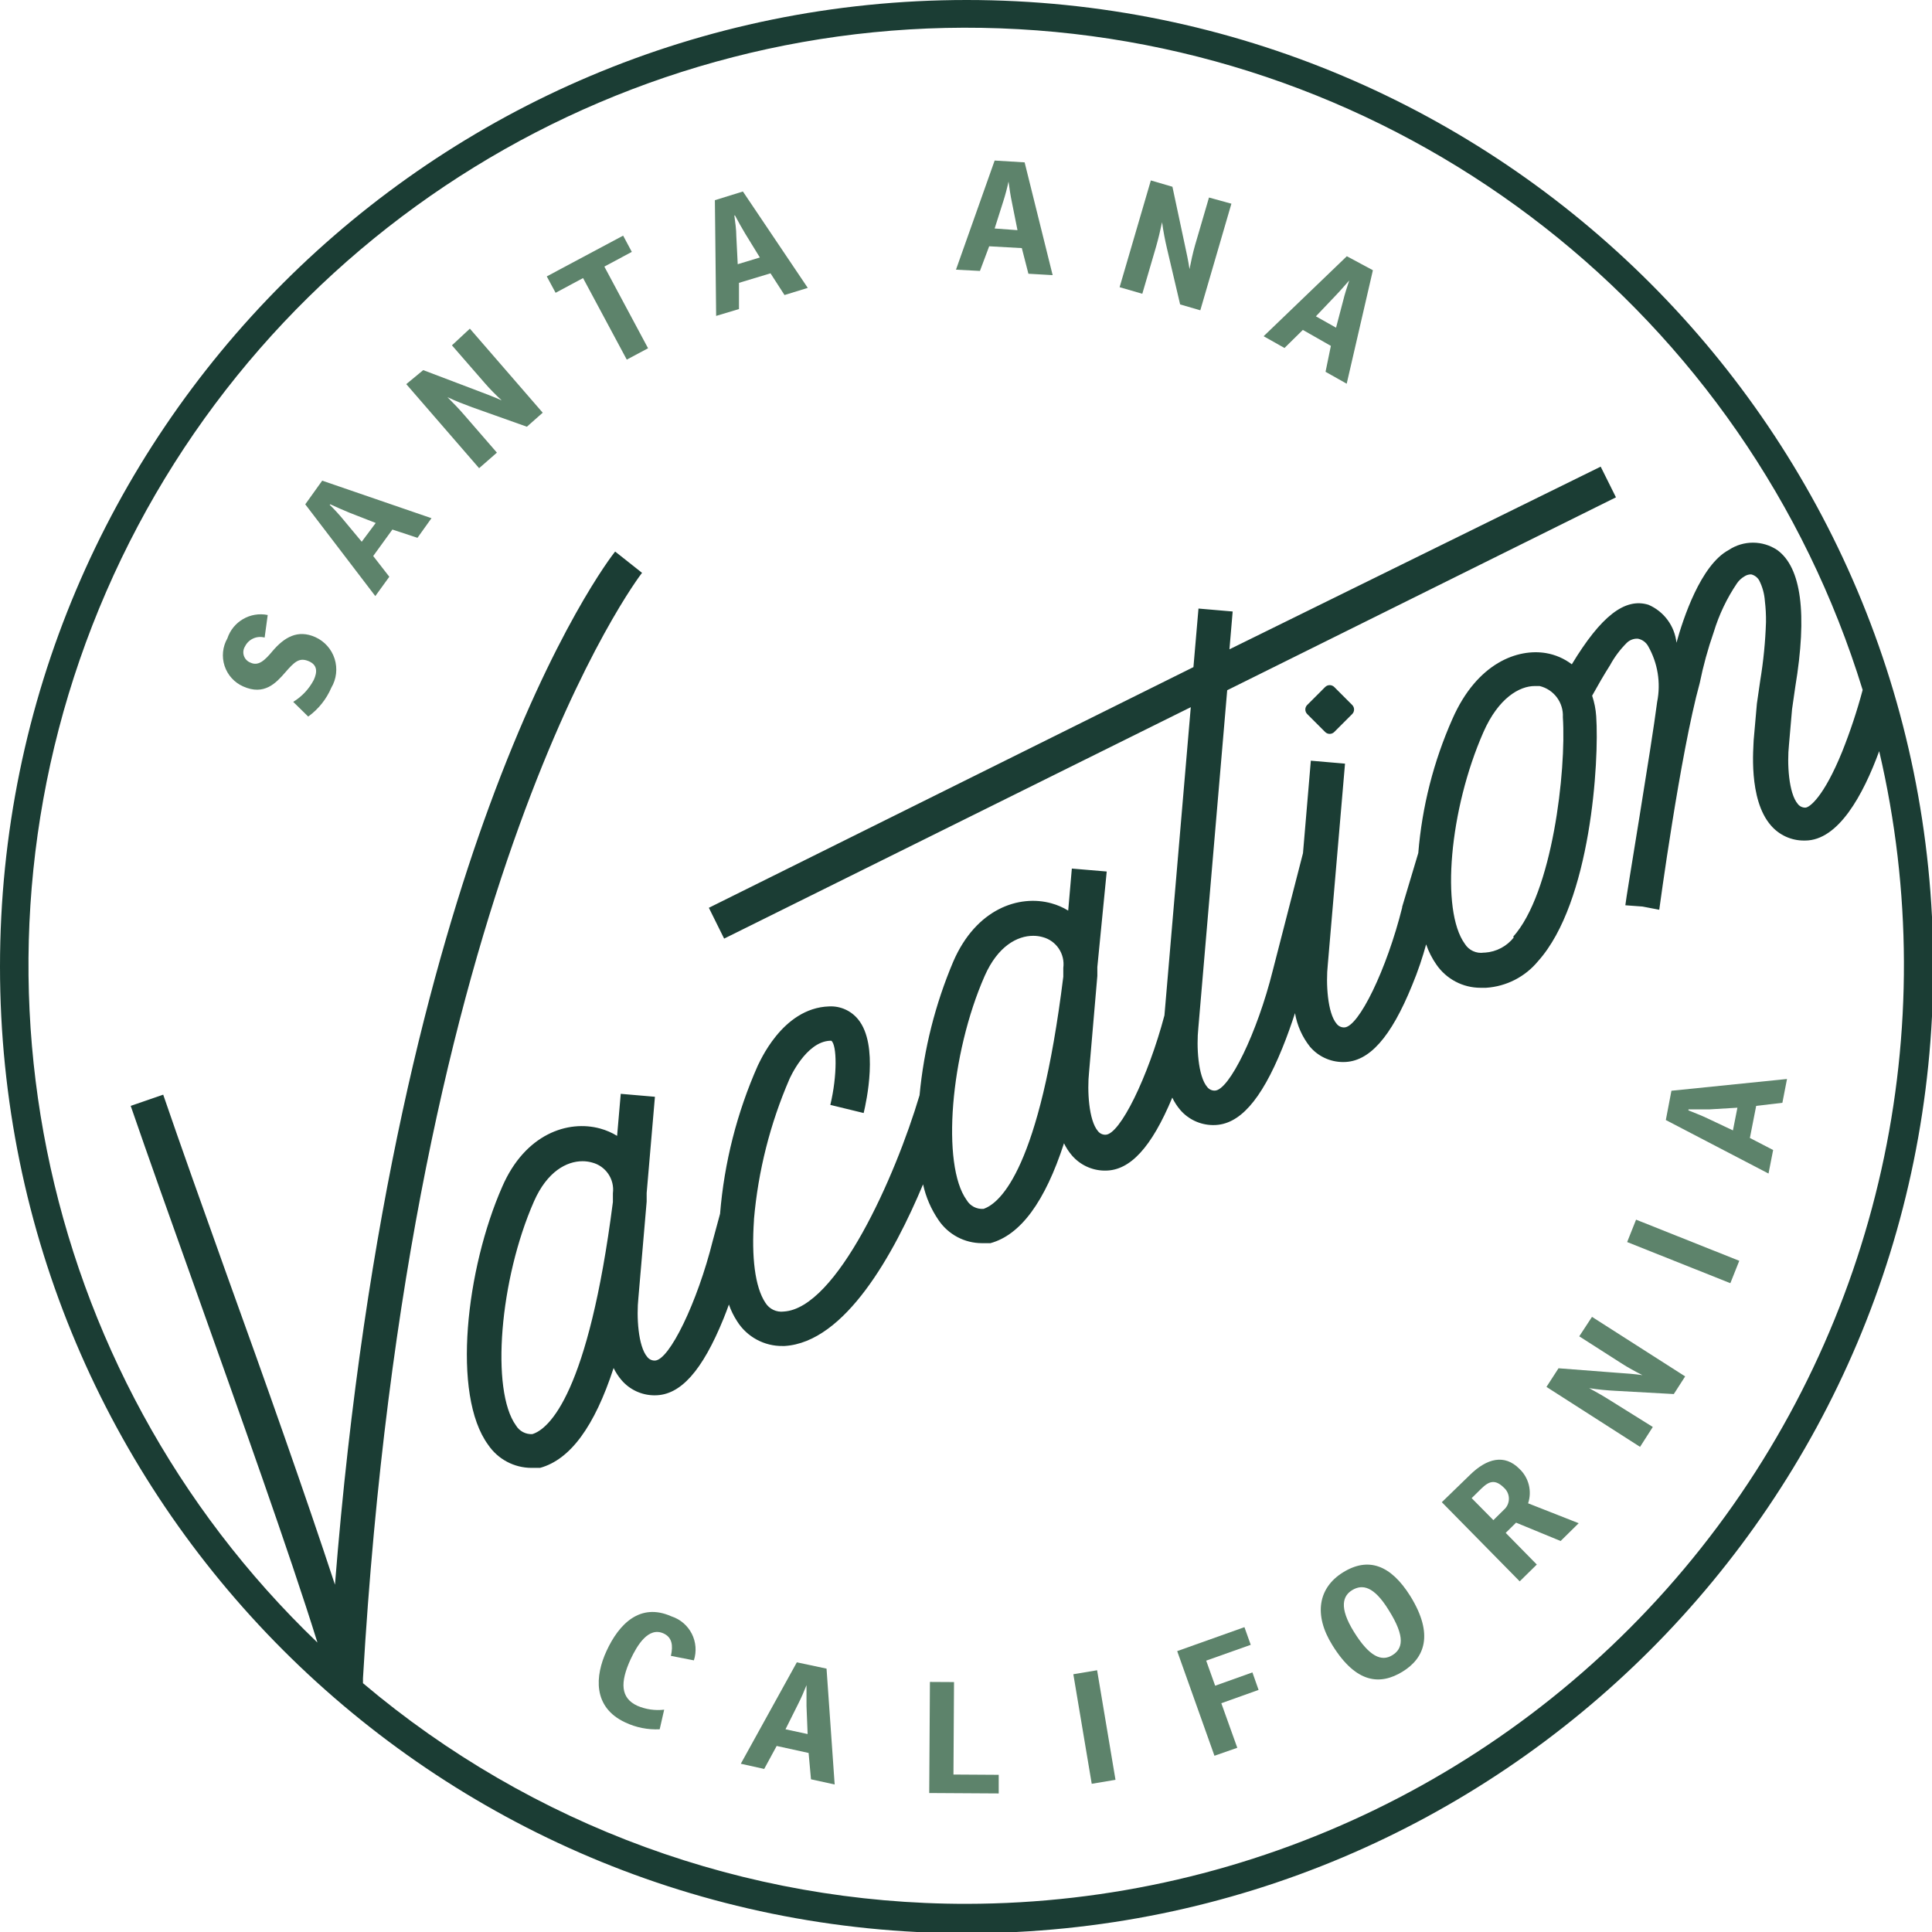
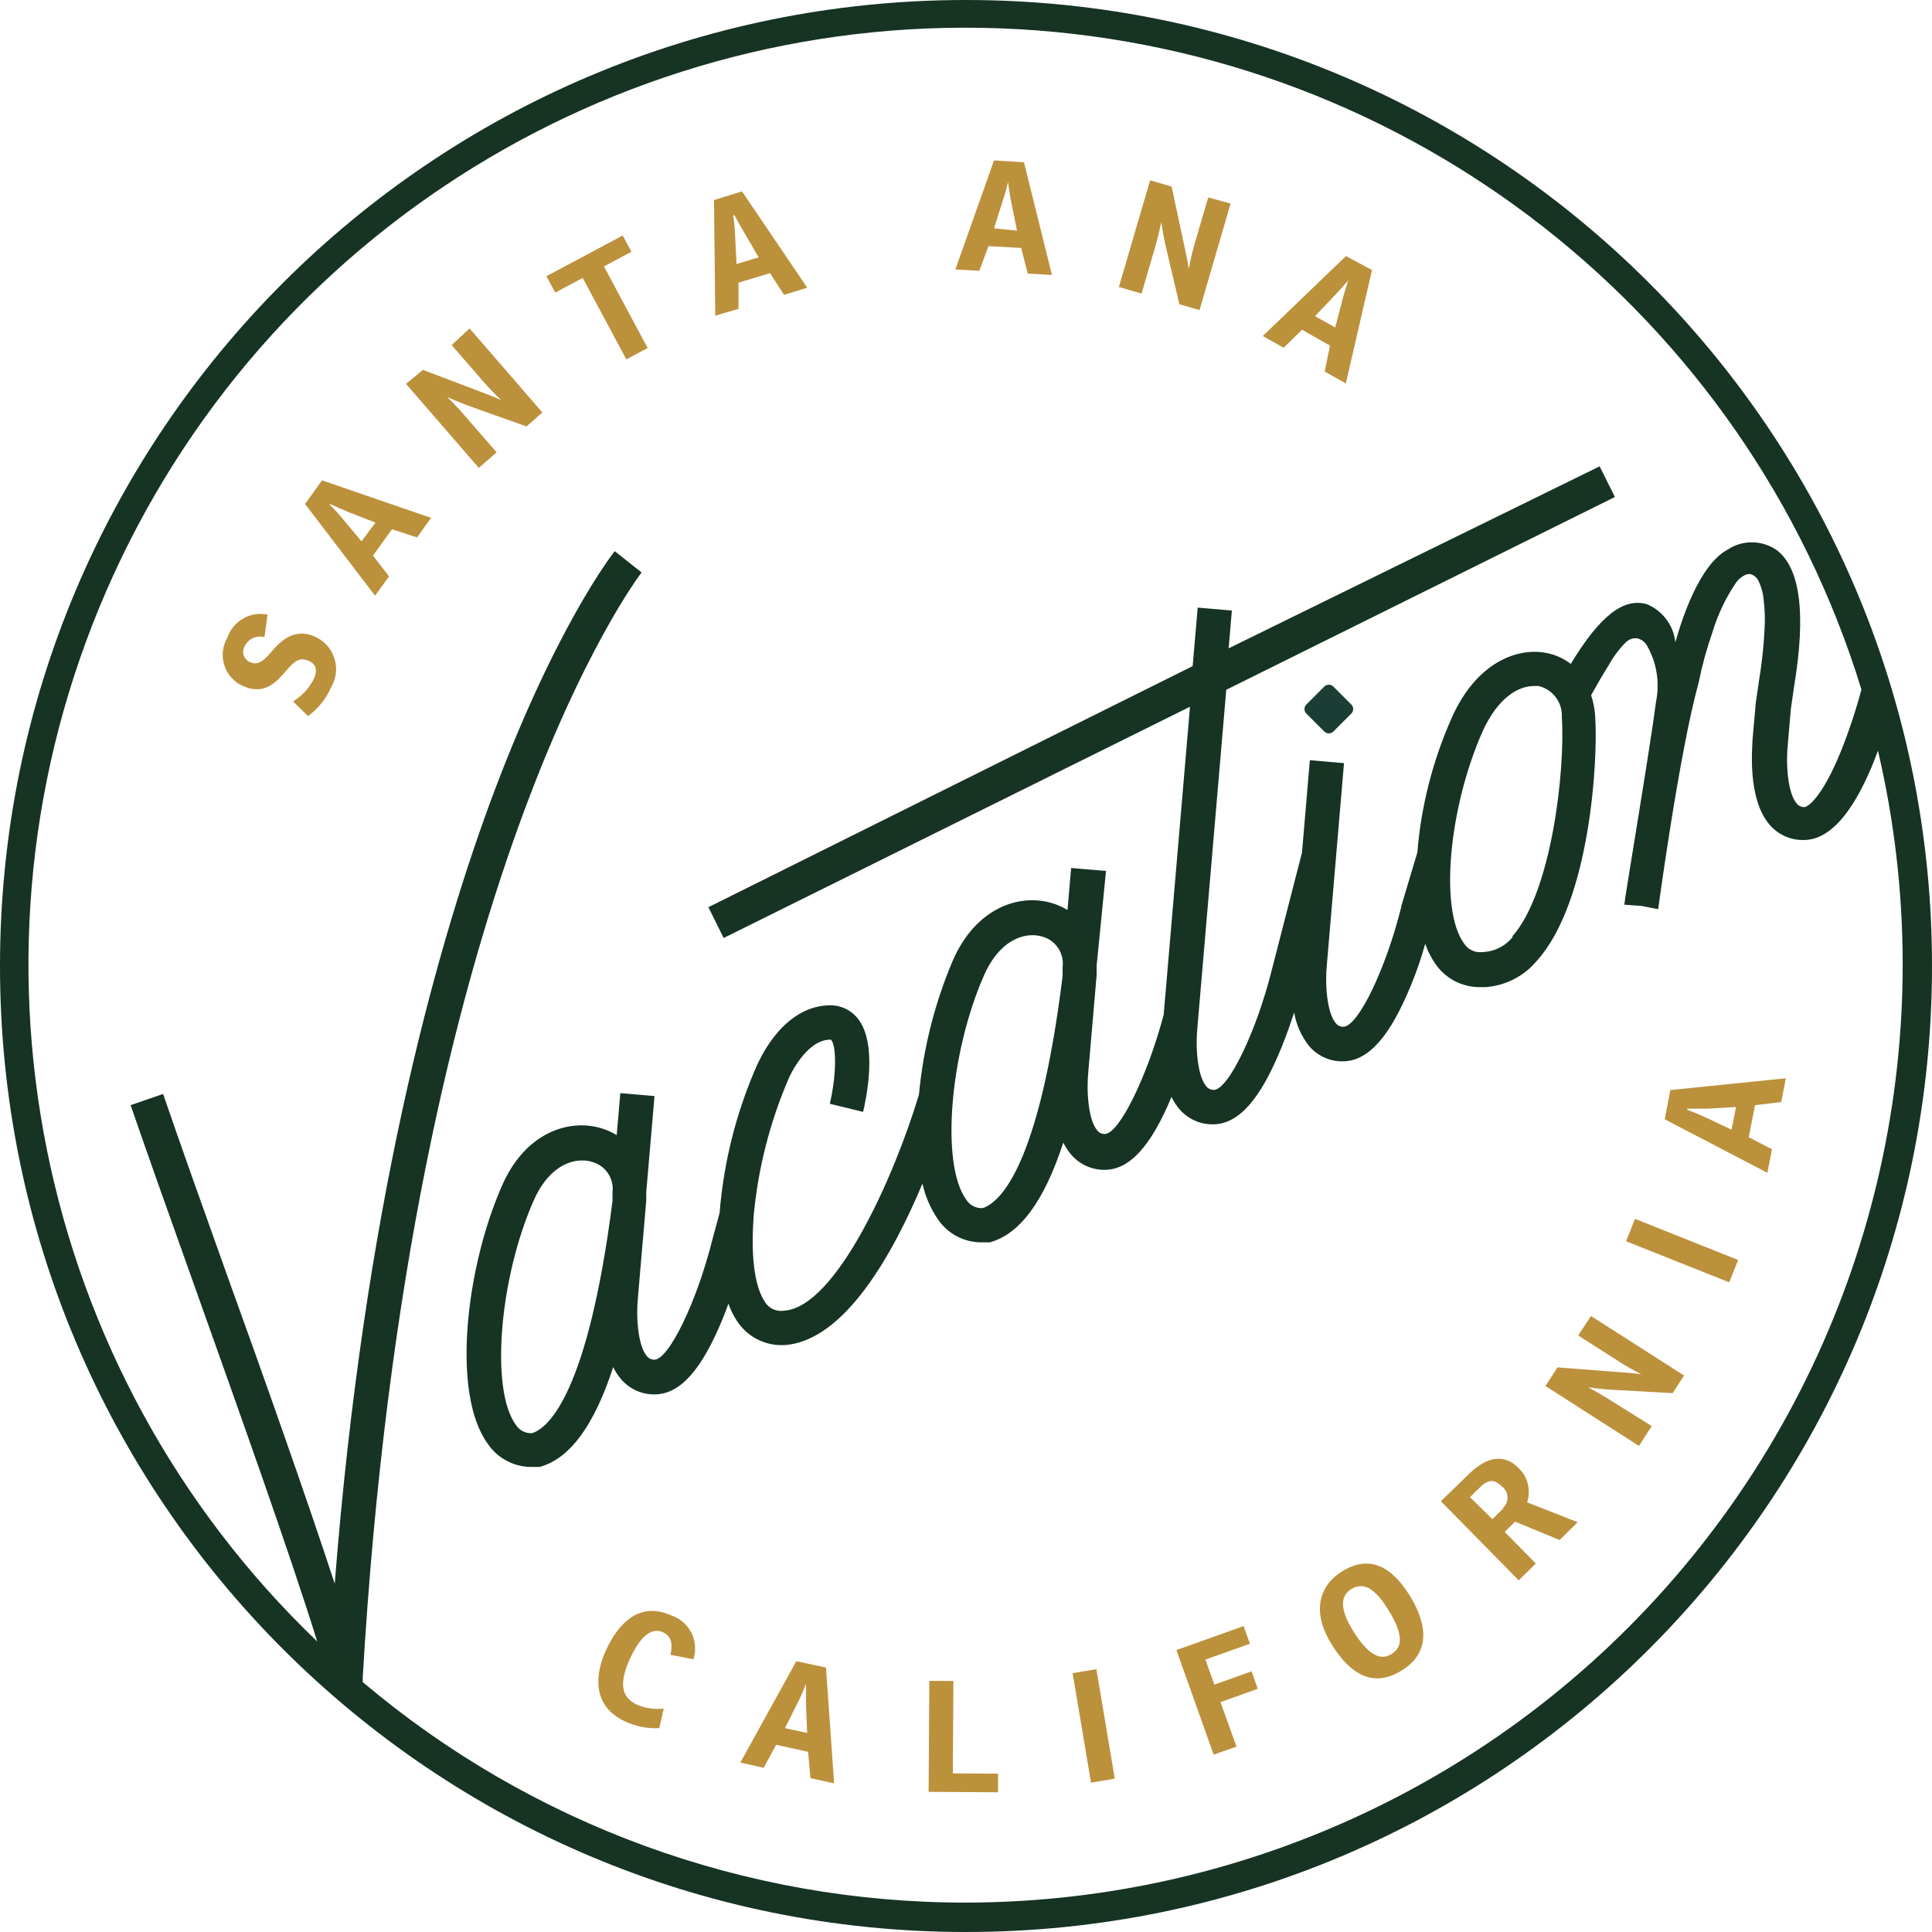
- <svg xmlns="http://www.w3.org/2000/svg" id="Layer_1" data-name="Layer 1" viewBox="0 0 137.91 137.91">
+ <svg xmlns="http://www.w3.org/2000/svg" id="ea6bf69e-0e2f-4b52-9e3b-8544f3b12ea9" data-name="Layer 1" viewBox="0 0 138 138">
  <rect x="93.55" y="49.28" width="2.73" height="2.73" rx="0.46" ry="0.46" transform="translate(-8.01 81.95) rotate(-45)" style="fill:#1b3d34" />
-   <path d="M69,0a69,69,0,1,0,69,69A69,69,0,0,0,69,0Zm0,135.9a66.65,66.65,0,0,1-43.09-15.75v-.35c3.35-57.26,19.75-78.7,19.92-78.91l-1.92-1.52c-.18.22-4.37,5.59-9,18.22-3.93,10.72-8.88,28.8-11,55.53-2.08-6.33-5-14.59-7.72-22.12-1.71-4.78-3.32-9.3-4.54-12.86l-2.32.8c1.23,3.57,2.84,8.09,4.55,12.88,3.2,9,6.76,18.94,8.78,25.43a66.94,66.94,0,1,1,110.3-68,39.13,39.13,0,0,1-1.46,4.4c-1.32,3.25-2.34,4-2.63,4h0a.66.66,0,0,1-.53-.25c-.67-.77-.78-2.92-.64-4.23l.22-2.54.23-1.6c.87-5.24.43-8.53-1.29-9.77a3.12,3.12,0,0,0-3.46,0c-2,1.07-3.26,4.91-3.73,6.62a3.34,3.34,0,0,0-2-2.71c-1.68-.52-3.39.81-5.47,4.25a4.21,4.21,0,0,0-1.84-.8c-2-.34-4.91.67-6.68,4.69a29.49,29.49,0,0,0-2.44,9.58l-1.15,3.84,0,.05c-1.1,4.41-3.11,8.56-4.14,8.56h0a.66.66,0,0,1-.53-.25c-.67-.77-.78-2.92-.64-4.23l1.23-14.35-2.44-.21-.56,6.6h0l-2.16,8.39c-1.1,4.41-3.11,8.56-4.14,8.56h0a.66.66,0,0,1-.53-.25c-.67-.77-.78-2.92-.64-4.23l2.06-24.1,27.75-13.77-1.09-2.19L87.76,46.35l.23-2.7-2.44-.21-.36,4.18L50.6,64.8,51.69,67,85,50.48l-1.88,22h0C81.95,76.89,79.94,81,78.91,81h0a.66.66,0,0,1-.53-.25c-.67-.77-.78-2.92-.64-4.23l.59-6.86,0-.12c0-.17,0-.34,0-.51L79,62.21,76.51,62l-.26,3a4.66,4.66,0,0,0-1.2-.52c-2.31-.64-5.37.39-7,4.15a32.14,32.14,0,0,0-2.41,9.55h0c-1.74,5.85-5.92,15.21-9.69,15.44A1.34,1.34,0,0,1,54.64,93c-.76-1.13-1-3.31-.82-5.9l0-.07h0a32.23,32.23,0,0,1,2.53-10s1.16-2.68,2.91-2.74h.08c.4.29.44,2.46-.07,4.58l2.38.58c.19-.8,1.09-4.86-.39-6.68a2.5,2.5,0,0,0-2.08-.93c-3.38.11-5,4.1-5.09,4.23A32.63,32.63,0,0,0,51.4,86.64l-.52,1.92c-1.1,4.41-3.11,8.56-4.14,8.56h0a.66.66,0,0,1-.53-.25c-.67-.77-.78-2.92-.64-4.23l.59-6.87v-.11c0-.17,0-.34,0-.5l.59-6.87-2.44-.21-.26,3a4.67,4.67,0,0,0-1.2-.52c-2.31-.64-5.37.39-7,4.15-2.57,5.84-3.63,14.85-1,18.43a3.74,3.74,0,0,0,3.09,1.64l.41,0,.2,0c2.15-.59,3.89-2.95,5.25-7.13a4,4,0,0,0,.56.86,3.1,3.1,0,0,0,2.31,1.09h.08c1.82,0,3.38-1.74,4.9-5.48.13-.33.26-.65.38-1a5.56,5.56,0,0,0,.59,1.2,3.78,3.78,0,0,0,3.26,1.76H56c4.34-.26,7.82-6.6,9.89-11.54A7.27,7.27,0,0,0,67,87.1a3.74,3.74,0,0,0,3.09,1.64l.41,0,.2,0c2.15-.59,3.89-2.95,5.25-7.13a4,4,0,0,0,.56.86,3.11,3.11,0,0,0,2.31,1.09h.08c1.77,0,3.3-1.66,4.78-5.21a4,4,0,0,0,.56.87,3.11,3.11,0,0,0,2.31,1.09h.08c1.82,0,3.38-1.74,4.9-5.48.36-.88.66-1.75.91-2.51a5.28,5.28,0,0,0,1.07,2.4,3.1,3.1,0,0,0,2.31,1.09h.08c1.82,0,3.38-1.74,4.9-5.48.42-1,.77-2.07,1-2.92a5.83,5.83,0,0,0,.73,1.44,3.82,3.82,0,0,0,3.16,1.66l.39,0a5.25,5.25,0,0,0,3.71-1.9c3.78-4.21,4.37-14.29,4.15-17.48a5.76,5.76,0,0,0-.29-1.47c.41-.74.83-1.47,1.28-2.18a6.91,6.91,0,0,1,1.19-1.59,1.05,1.05,0,0,1,.79-.3,1.07,1.07,0,0,1,.73.52,5.76,5.76,0,0,1,.65,4c-.4,3.16-2.23,14-2.27,14.51l1.22.09,1.2.23s1.5-11.15,2.89-16.18a27.69,27.69,0,0,1,1-3.64A12.94,12.94,0,0,1,124,41.62a1.67,1.67,0,0,1,.51-.47A.86.86,0,0,1,125,41a.9.9,0,0,1,.58.44,3.83,3.83,0,0,1,.4,1.46,11.25,11.25,0,0,1,.08,1.5,31.78,31.78,0,0,1-.41,4.17l-.24,1.66-.23,2.61c0,.42-.41,4.2,1.23,6.08A3.1,3.1,0,0,0,128.78,60h.07c2.38,0,4.15-3.27,5.29-6.38A67,67,0,0,1,69,135.9Zm39.07-69A2.86,2.86,0,0,1,106,68h-.07a1.36,1.36,0,0,1-1.37-.63c-1.73-2.39-1.1-9.59,1.33-15.11,1.08-2.45,2.58-3.29,3.67-3.29l.34,0a2.17,2.17,0,0,1,1.66,2.23C111.81,55,110.82,63.76,108,66.88ZM75.9,69.09l0,.36,0,.27c-1.69,13.65-4.47,16.15-5.69,16.57A1.28,1.28,0,0,1,69,85.66c-1.81-2.5-1.17-10.42,1.29-16,.94-2.13,2.33-2.86,3.46-2.86a2.47,2.47,0,0,1,.67.09A2,2,0,0,1,75.9,69.09ZM43.75,85.18l0,.34,0,.28C42,99.45,39.21,102,38,102.37a1.28,1.28,0,0,1-1.17-.62c-1.81-2.5-1.17-10.42,1.29-16,.94-2.13,2.33-2.86,3.46-2.86a2.48,2.48,0,0,1,.67.09A2,2,0,0,1,43.75,85.18Z" style="fill:#1b3d34" />
-   <path d="M22.51,45.48c-1.25-.56-2.21,0-3.06,1-.54.65-1,1.09-1.57.82a.79.79,0,0,1-.39-1.16,1.21,1.21,0,0,1,1.4-.63l.22-1.61a2.51,2.51,0,0,0-2.88,1.67A2.43,2.43,0,0,0,17.36,49c1.5.67,2.34-.24,3-1s1-1.08,1.66-.81.63.79.38,1.34a4,4,0,0,1-1.47,1.57L22,51.15a4.94,4.94,0,0,0,1.65-2.06A2.54,2.54,0,0,0,22.51,45.48Z" style="fill:#5d836b" />
-   <path d="M21.79,36l5,6.55,1-1.38-1.15-1.48,1.37-1.89,1.79.59,1-1.4L23,34.31Zm1.79,0c.41.19,1,.45,1.37.6l1.87.73-1,1.34-1.29-1.55c-.3-.37-.68-.78-1-1.09Z" style="fill:#5d836b" />
-   <path d="M32.26,24.65l2.34,2.69c.36.42.79.85,1.21,1.24,0,0,0,0,0,0-.51-.23-1.14-.47-1.7-.68l-3.9-1.48-1.21,1,5.2,6,1.27-1.11-2.29-2.64c-.4-.47-.83-.91-1.24-1.32a0,0,0,0,1,0,0c.59.28,1.19.51,1.76.72l3.91,1.39,1.13-1-5.2-6Z" style="fill:#5d836b" />
-   <polygon points="43.14 19.03 45.1 17.98 44.48 16.82 39.03 19.73 39.66 20.9 41.62 19.85 44.74 25.67 46.26 24.86 43.14 19.03" style="fill:#5d836b" />
-   <path d="M52.75,22.06l0-1.87L55,19.51,56,21.06l1.66-.51-4.63-6.88-2,.62.09,8.26Zm-.29-6.69c.21.4.51.94.73,1.3l1.05,1.71-1.58.48-.1-2c0-.48-.08-1-.14-1.47Z" style="fill:#5d836b" />
-   <path d="M70.61,17.58l2.33.13.47,1.83,1.73.1-2-8.05L71,11.46l-2.76,7.79,1.71.09Zm1-3.19c.15-.46.29-1,.38-1.43h0c.06.45.15,1.06.24,1.47l.4,2L71,16.31Z" style="fill:#5d836b" />
-   <path d="M82.52,17.62c.17-.59.31-1.19.43-1.76h0c.09.65.21,1.28.35,1.87l.94,4,1.44.42,2.22-7.61L86.3,14.1l-1,3.42c-.15.53-.28,1.12-.39,1.69h0c-.08-.55-.22-1.21-.35-1.8l-.87-4.08-1.54-.45L79.92,20.5l1.62.47Z" style="fill:#5d836b" />
-   <path d="M93,23.55l2,1.14-.38,1.85,1.51.85L98,19.29l-1.86-1L90.2,24l1.49.84Zm2.31-2.42c.33-.34.7-.77,1-1.11l0,0c-.14.43-.33,1-.43,1.43l-.51,1.94-1.44-.81Z" style="fill:#5d836b" />
-   <path d="M47.93,115.38c-2.24-1-3.75.54-4.64,2.48-.81,1.76-1,4,1.34,5.09a5.16,5.16,0,0,0,2.46.49l.32-1.4a3.74,3.74,0,0,1-1.92-.28c-1.19-.55-1.24-1.65-.48-3.31.47-1,1.27-2.35,2.36-1.85.6.28.69.84.52,1.6l1.64.32A2.49,2.49,0,0,0,47.93,115.38Z" style="fill:#5d836b" />
-   <path d="M56.88,118.66l-4,7.24,1.67.37.89-1.64,2.28.5.17,1.88,1.69.37L59,119.11Zm-.81,4.78.9-1.8c.22-.43.44-.94.6-1.35h0c0,.45,0,1.07,0,1.49l.08,2Z" style="fill:#5d836b" />
-   <polygon points="68.1 120.07 66.38 120.06 66.33 127.99 71.29 128.02 71.29 126.69 68.06 126.67 68.1 120.07" style="fill:#5d836b" />
-   <rect x="77.27" y="119.31" width="1.72" height="7.93" transform="translate(-19.34 14.64) rotate(-9.53)" style="fill:#5d836b" />
-   <polygon points="89.4 119.38 86.74 120.33 86.1 118.54 89.28 117.41 88.83 116.15 84.03 117.86 86.69 125.33 88.32 124.76 87.18 121.58 89.84 120.63 89.4 119.38" style="fill:#5d836b" />
-   <path d="M95.85,112.25c-1.73,1.08-2.11,3-.74,5.19,1.71,2.76,3.43,2.85,5,1.89s2.27-2.64.56-5.4C99.28,111.71,97.67,111.11,95.85,112.25Zm3.54,5.9c-.77.48-1.64.11-2.74-1.66s-.79-2.6-.1-3,1.51-.29,2.57,1.43C100.37,116.9,100.1,117.71,99.39,118.15Z" style="fill:#5d836b" />
-   <path d="M108.46,104.85c-1.07-1.08-2.33-.75-3.54.44l-2,1.94,5.56,5.65,1.22-1.2-2.22-2.26.74-.73,3.18,1.31,1.29-1.27-3.61-1.42A2.36,2.36,0,0,0,108.46,104.85Zm-1.12,2.93-.74.73-1.55-1.57.68-.67c.57-.56,1-.69,1.63-.07A1.05,1.05,0,0,1,107.34,107.78Z" style="fill:#5d836b" />
-   <path d="M112.73,95.39l3,1.92c.46.3,1,.59,1.51.85,0,0,0,0,0,0-.55-.08-1.23-.13-1.83-.17l-4.16-.32L110.39,99l6.68,4.28.91-1.42L115,100c-.52-.33-1.06-.64-1.56-.91a0,0,0,0,1,0,0c.64.1,1.29.16,1.89.19l4.15.23.81-1.26L113.64,94Z" style="fill:#5d836b" />
-   <rect x="119.29" y="85.36" width="1.72" height="7.93" transform="translate(-7.31 167.87) rotate(-68.27)" style="fill:#5d836b" />
-   <path d="M118.91,79.95l7.33,3.82.33-1.68-1.66-.86.45-2.29,1.87-.22.33-1.7-8.25.84Zm1.62-.76c.45,0,1.07,0,1.49,0l2-.12-.32,1.62-1.82-.86c-.43-.21-1-.42-1.36-.57Z" style="fill:#5d836b" />
+   <path d="M69,0a69,69,0,1,0,69,69A69,69,0,0,0,69,0Zm0,135.9a66.65,66.65,0,0,1-43.09-15.75v-.35c3.35-57.26,19.75-78.7,19.92-78.91l-1.92-1.52c-.18.22-4.37,5.59-9,18.22C31,68.31,26,86.39,23.91,113.12c-2.08-6.33-5-14.59-7.72-22.12-1.71-4.78-3.32-9.3-4.54-12.86l-2.32.8c1.23,3.57,2.84,8.09,4.55,12.88,3.2,9,6.76,18.94,8.78,25.43a66.94,66.94,0,1,1,110.3-68,39.13,39.13,0,0,1-1.46,4.4c-1.32,3.25-2.34,4-2.63,4h0a.66.66,0,0,1-.53-.25c-.67-.77-.78-2.92-.64-4.23l.22-2.54.23-1.6c.87-5.24.43-8.53-1.29-9.77a3.12,3.12,0,0,0-3.46,0c-2,1.07-3.26,4.91-3.73,6.62a3.34,3.34,0,0,0-2-2.71c-1.68-.52-3.39.81-5.47,4.25a4.21,4.21,0,0,0-1.84-.8c-2-.34-4.91.67-6.68,4.69a29.49,29.49,0,0,0-2.44,9.58l-1.15,3.84v.05C99,69.19,97,73.34,95.95,73.34h0a.66.66,0,0,1-.53-.25c-.67-.77-.78-2.92-.64-4.23L96,54.51l-2.44-.21L93,60.9h0l-2.16,8.39c-1.1,4.41-3.11,8.56-4.14,8.56h0a.66.66,0,0,1-.53-.25c-.67-.77-.78-2.92-.64-4.23l2.06-24.1L115.35,35.5l-1.09-2.19-26.5,13,.23-2.7-2.44-.21-.36,4.18L50.6,64.8,51.69,67,85,50.48l-1.88,22h0C81.95,76.89,79.94,81,78.91,81h0a.66.66,0,0,1-.53-.25c-.67-.77-.78-2.92-.64-4.23l.59-6.86V69L79,62.21,76.51,62l-.26,3a4.66,4.66,0,0,0-1.2-.52c-2.31-.64-5.37.39-7,4.15a32.14,32.14,0,0,0-2.41,9.55h0C63.9,84,59.72,93.39,56,93.62A1.34,1.34,0,0,1,54.64,93c-.76-1.13-1-3.31-.82-5.9V87h0a32.23,32.23,0,0,1,2.53-10s1.16-2.68,2.91-2.74h.08c.4.29.44,2.46-.07,4.58l2.38.58c.19-.8,1.09-4.86-.39-6.68a2.5,2.5,0,0,0-2.08-.93c-3.38.11-5,4.1-5.09,4.23A32.63,32.63,0,0,0,51.4,86.64l-.52,1.92c-1.1,4.41-3.11,8.56-4.14,8.56h0a.66.66,0,0,1-.53-.25c-.67-.77-.78-2.92-.64-4.23l.59-6.87v-.61l.59-6.87-2.44-.21-.26,3a4.67,4.67,0,0,0-1.2-.52c-2.31-.64-5.37.39-7,4.15-2.57,5.84-3.63,14.85-1,18.43a3.74,3.74,0,0,0,3.09,1.64h.61c2.15-.59,3.89-2.95,5.25-7.13a4,4,0,0,0,.56.86,3.1,3.1,0,0,0,2.31,1.09h.08c1.82,0,3.38-1.74,4.9-5.48.13-.33.26-.65.38-1a5.56,5.56,0,0,0,.59,1.2,3.78,3.78,0,0,0,3.26,1.76H56c4.34-.26,7.82-6.6,9.89-11.54A7.27,7.27,0,0,0,67,87.1a3.74,3.74,0,0,0,3.09,1.64h.61c2.15-.59,3.89-2.95,5.25-7.13a4,4,0,0,0,.56.86,3.11,3.11,0,0,0,2.31,1.09h.08c1.77,0,3.3-1.66,4.78-5.21a4,4,0,0,0,.56.87,3.11,3.11,0,0,0,2.31,1.09h.08c1.82,0,3.38-1.74,4.9-5.48.36-.88.66-1.75.91-2.51a5.28,5.28,0,0,0,1.07,2.4,3.1,3.1,0,0,0,2.31,1.09h.08c1.82,0,3.38-1.74,4.9-5.48a24.18,24.18,0,0,0,1-2.92,5.83,5.83,0,0,0,.73,1.44,3.82,3.82,0,0,0,3.16,1.66h.39a5.25,5.25,0,0,0,3.71-1.9c3.78-4.21,4.37-14.29,4.15-17.48a5.76,5.76,0,0,0-.29-1.47c.41-.74.83-1.47,1.28-2.18a6.91,6.91,0,0,1,1.19-1.59,1,1,0,0,1,.79-.3,1.07,1.07,0,0,1,.73.52,5.76,5.76,0,0,1,.65,4c-.4,3.16-2.23,14-2.27,14.51l1.22.09,1.2.23s1.5-11.15,2.89-16.18a27.69,27.69,0,0,1,1-3.64,12.94,12.94,0,0,1,1.67-3.5,1.67,1.67,0,0,1,.51-.47A.86.86,0,0,1,125,41a.9.9,0,0,1,.58.44,3.83,3.83,0,0,1,.4,1.46,11.25,11.25,0,0,1,.08,1.5,31.78,31.78,0,0,1-.41,4.17l-.24,1.66-.23,2.61c0,.42-.41,4.2,1.23,6.08A3.1,3.1,0,0,0,128.78,60h.07c2.38,0,4.15-3.27,5.29-6.38A67,67,0,0,1,69,135.9Zm39.07-69A2.86,2.86,0,0,1,106,68h-.07a1.36,1.36,0,0,1-1.37-.63c-1.73-2.39-1.1-9.59,1.33-15.11C107,49.81,108.47,49,109.56,49h.34a2.17,2.17,0,0,1,1.66,2.23c.25,3.8-.74,12.56-3.56,15.68ZM75.9,69.09v.63c-1.69,13.65-4.47,16.15-5.69,16.57A1.28,1.28,0,0,1,69,85.66c-1.81-2.5-1.17-10.42,1.29-16,.94-2.13,2.33-2.86,3.46-2.86a2.47,2.47,0,0,1,.67.09A2,2,0,0,1,75.9,69.09ZM43.75,85.18v.62C42,99.45,39.21,102,38,102.37a1.28,1.28,0,0,1-1.17-.62c-1.81-2.5-1.17-10.42,1.29-16,.94-2.13,2.33-2.86,3.46-2.86a2.48,2.48,0,0,1,.67.09A2,2,0,0,1,43.75,85.18Z" style="fill:#163323" />
+   <path d="M22.51,45.48c-1.25-.56-2.21,0-3.06,1-.54.65-1,1.09-1.57.82a.79.79,0,0,1-.39-1.16,1.21,1.21,0,0,1,1.4-.63l.22-1.61a2.51,2.51,0,0,0-2.88,1.67,2.43,2.43,0,0,0,.9,3.32l.23.11c1.5.67,2.34-.24,3-1s1-1.08,1.66-.81.63.79.38,1.34a4,4,0,0,1-1.47,1.57L22,51.15a4.94,4.94,0,0,0,1.65-2.06,2.54,2.54,0,0,0-.89-3.48Z" style="fill:#bc913c" />
+   <path d="M21.79,36l5,6.55,1-1.38-1.15-1.48L28,37.8l1.79.59,1-1.4L23,34.31Zm1.79,0c.41.19,1,.45,1.37.6l1.87.73-1,1.34-1.29-1.55a13.2,13.2,0,0,0-1-1.09Z" style="fill:#bc913c" />
+   <path d="M32.26,24.65l2.34,2.69a15.67,15.67,0,0,0,1.21,1.24h0c-.51-.23-1.14-.47-1.7-.68l-3.9-1.48-1.21,1,5.2,6,1.27-1.11-2.29-2.64c-.4-.47-.83-.91-1.24-1.32h0c.59.28,1.19.51,1.76.72l3.91,1.39,1.13-1-5.2-6Z" style="fill:#bc913c" />
+   <polygon points="43.14 19.03 45.1 17.98 44.48 16.82 39.03 19.73 39.66 20.9 41.62 19.85 44.74 25.67 46.26 24.86 43.14 19.03" style="fill:#bc913c" />
+   <path d="M52.75,22.06V20.19L55,19.51l1,1.55,1.66-.51L53,13.67l-2,.62.09,8.26Zm-.29-6.69c.21.4.51.94.73,1.3l1,1.71-1.58.48-.1-2a12,12,0,0,0-.14-1.47Z" style="fill:#bc913c" />
+   <path d="M70.61,17.58l2.33.13.47,1.83,1.73.1-2-8.05L71,11.46l-2.76,7.79,1.71.09Zm1-3.19A14.51,14.51,0,0,0,72,13h0c.06.45.15,1.06.24,1.47l.4,2L71,16.31Z" style="fill:#bc913c" />
+   <path d="M82.52,17.62c.17-.59.31-1.19.43-1.76h0c.09.65.21,1.28.35,1.87l.94,4,1.44.42,2.22-7.61-1.6-.44-1,3.42c-.15.53-.28,1.12-.39,1.69h0c-.08-.55-.22-1.21-.35-1.8l-.87-4.08-1.54-.45L79.92,20.5l1.62.47Z" style="fill:#bc913c" />
+   <path d="M93,23.55l2,1.14-.38,1.85,1.51.85L98,19.29l-1.86-1L90.2,24l1.49.84Zm2.31-2.42c.33-.34.7-.77,1-1.11h0c-.14.43-.33,1-.43,1.43l-.51,1.94-1.44-.81Z" style="fill:#bc913c" />
+   <path d="M47.93,115.38c-2.24-1-3.75.54-4.64,2.48-.81,1.76-1,4,1.34,5.09a5.16,5.16,0,0,0,2.46.49l.32-1.4a3.74,3.74,0,0,1-1.92-.28c-1.19-.55-1.24-1.65-.48-3.31.47-1,1.27-2.35,2.36-1.85.6.28.69.84.52,1.6l1.64.32a2.49,2.49,0,0,0-1.6-3.14Z" style="fill:#bc913c" />
+   <path d="M56.88,118.66l-4,7.24,1.67.37.89-1.64,2.28.5.17,1.88,1.69.37L59,119.11Zm-.81,4.78.9-1.8c.22-.43.44-.94.6-1.35h0v1.49l.08,2Z" style="fill:#bc913c" />
+   <polygon points="68.1 120.07 66.38 120.06 66.33 127.99 71.29 128.02 71.29 126.69 68.06 126.67 68.1 120.07" style="fill:#bc913c" />
+   <rect x="77.26" y="119.31" width="1.72" height="7.93" transform="translate(-19.33 14.64) rotate(-9.53)" style="fill:#bc913c" />
+   <polygon points="89.4 119.38 86.74 120.33 86.1 118.54 89.28 117.41 88.83 116.15 84.03 117.86 86.69 125.33 88.32 124.76 87.18 121.58 89.84 120.63 89.4 119.38" style="fill:#bc913c" />
+   <path d="M95.85,112.25c-1.73,1.08-2.11,3-.74,5.19,1.71,2.76,3.43,2.85,5,1.89s2.27-2.64.56-5.4C99.28,111.71,97.67,111.11,95.85,112.25Zm3.54,5.9c-.77.48-1.64.11-2.74-1.66s-.79-2.6-.1-3,1.51-.29,2.57,1.43C100.37,116.9,100.1,117.71,99.39,118.15Z" style="fill:#bc913c" />
+   <path d="M108.46,104.85c-1.07-1.08-2.33-.75-3.54.44l-2,1.94,5.56,5.65,1.22-1.2-2.22-2.26.74-.73L111.4,110l1.29-1.27-3.61-1.42A2.36,2.36,0,0,0,108.46,104.85Zm-1.12,2.93-.74.73L105,106.94l.68-.67c.57-.56,1-.69,1.63-.07a1,1,0,0,1,.08,1.48Z" style="fill:#bc913c" />
+   <path d="M112.73,95.39l3,1.92a16.86,16.86,0,0,0,1.51.85h0c-.55-.08-1.23-.13-1.83-.17l-4.16-.32L110.39,99l6.68,4.28.91-1.42L115,100c-.52-.33-1.06-.64-1.56-.91h0a18.33,18.33,0,0,0,1.89.19l4.15.23.81-1.26L113.64,94Z" style="fill:#bc913c" />
+   <rect x="119.29" y="85.36" width="1.72" height="7.93" transform="translate(-7.31 167.87) rotate(-68.27)" style="fill:#bc913c" />
+   <path d="M118.91,79.95l7.33,3.82.33-1.68-1.66-.86.45-2.29,1.87-.22.33-1.7-8.25.84Zm1.62-.76H122l2-.12-.32,1.62-1.82-.86c-.43-.21-1-.42-1.36-.57Z" style="fill:#bc913c" />
</svg>
